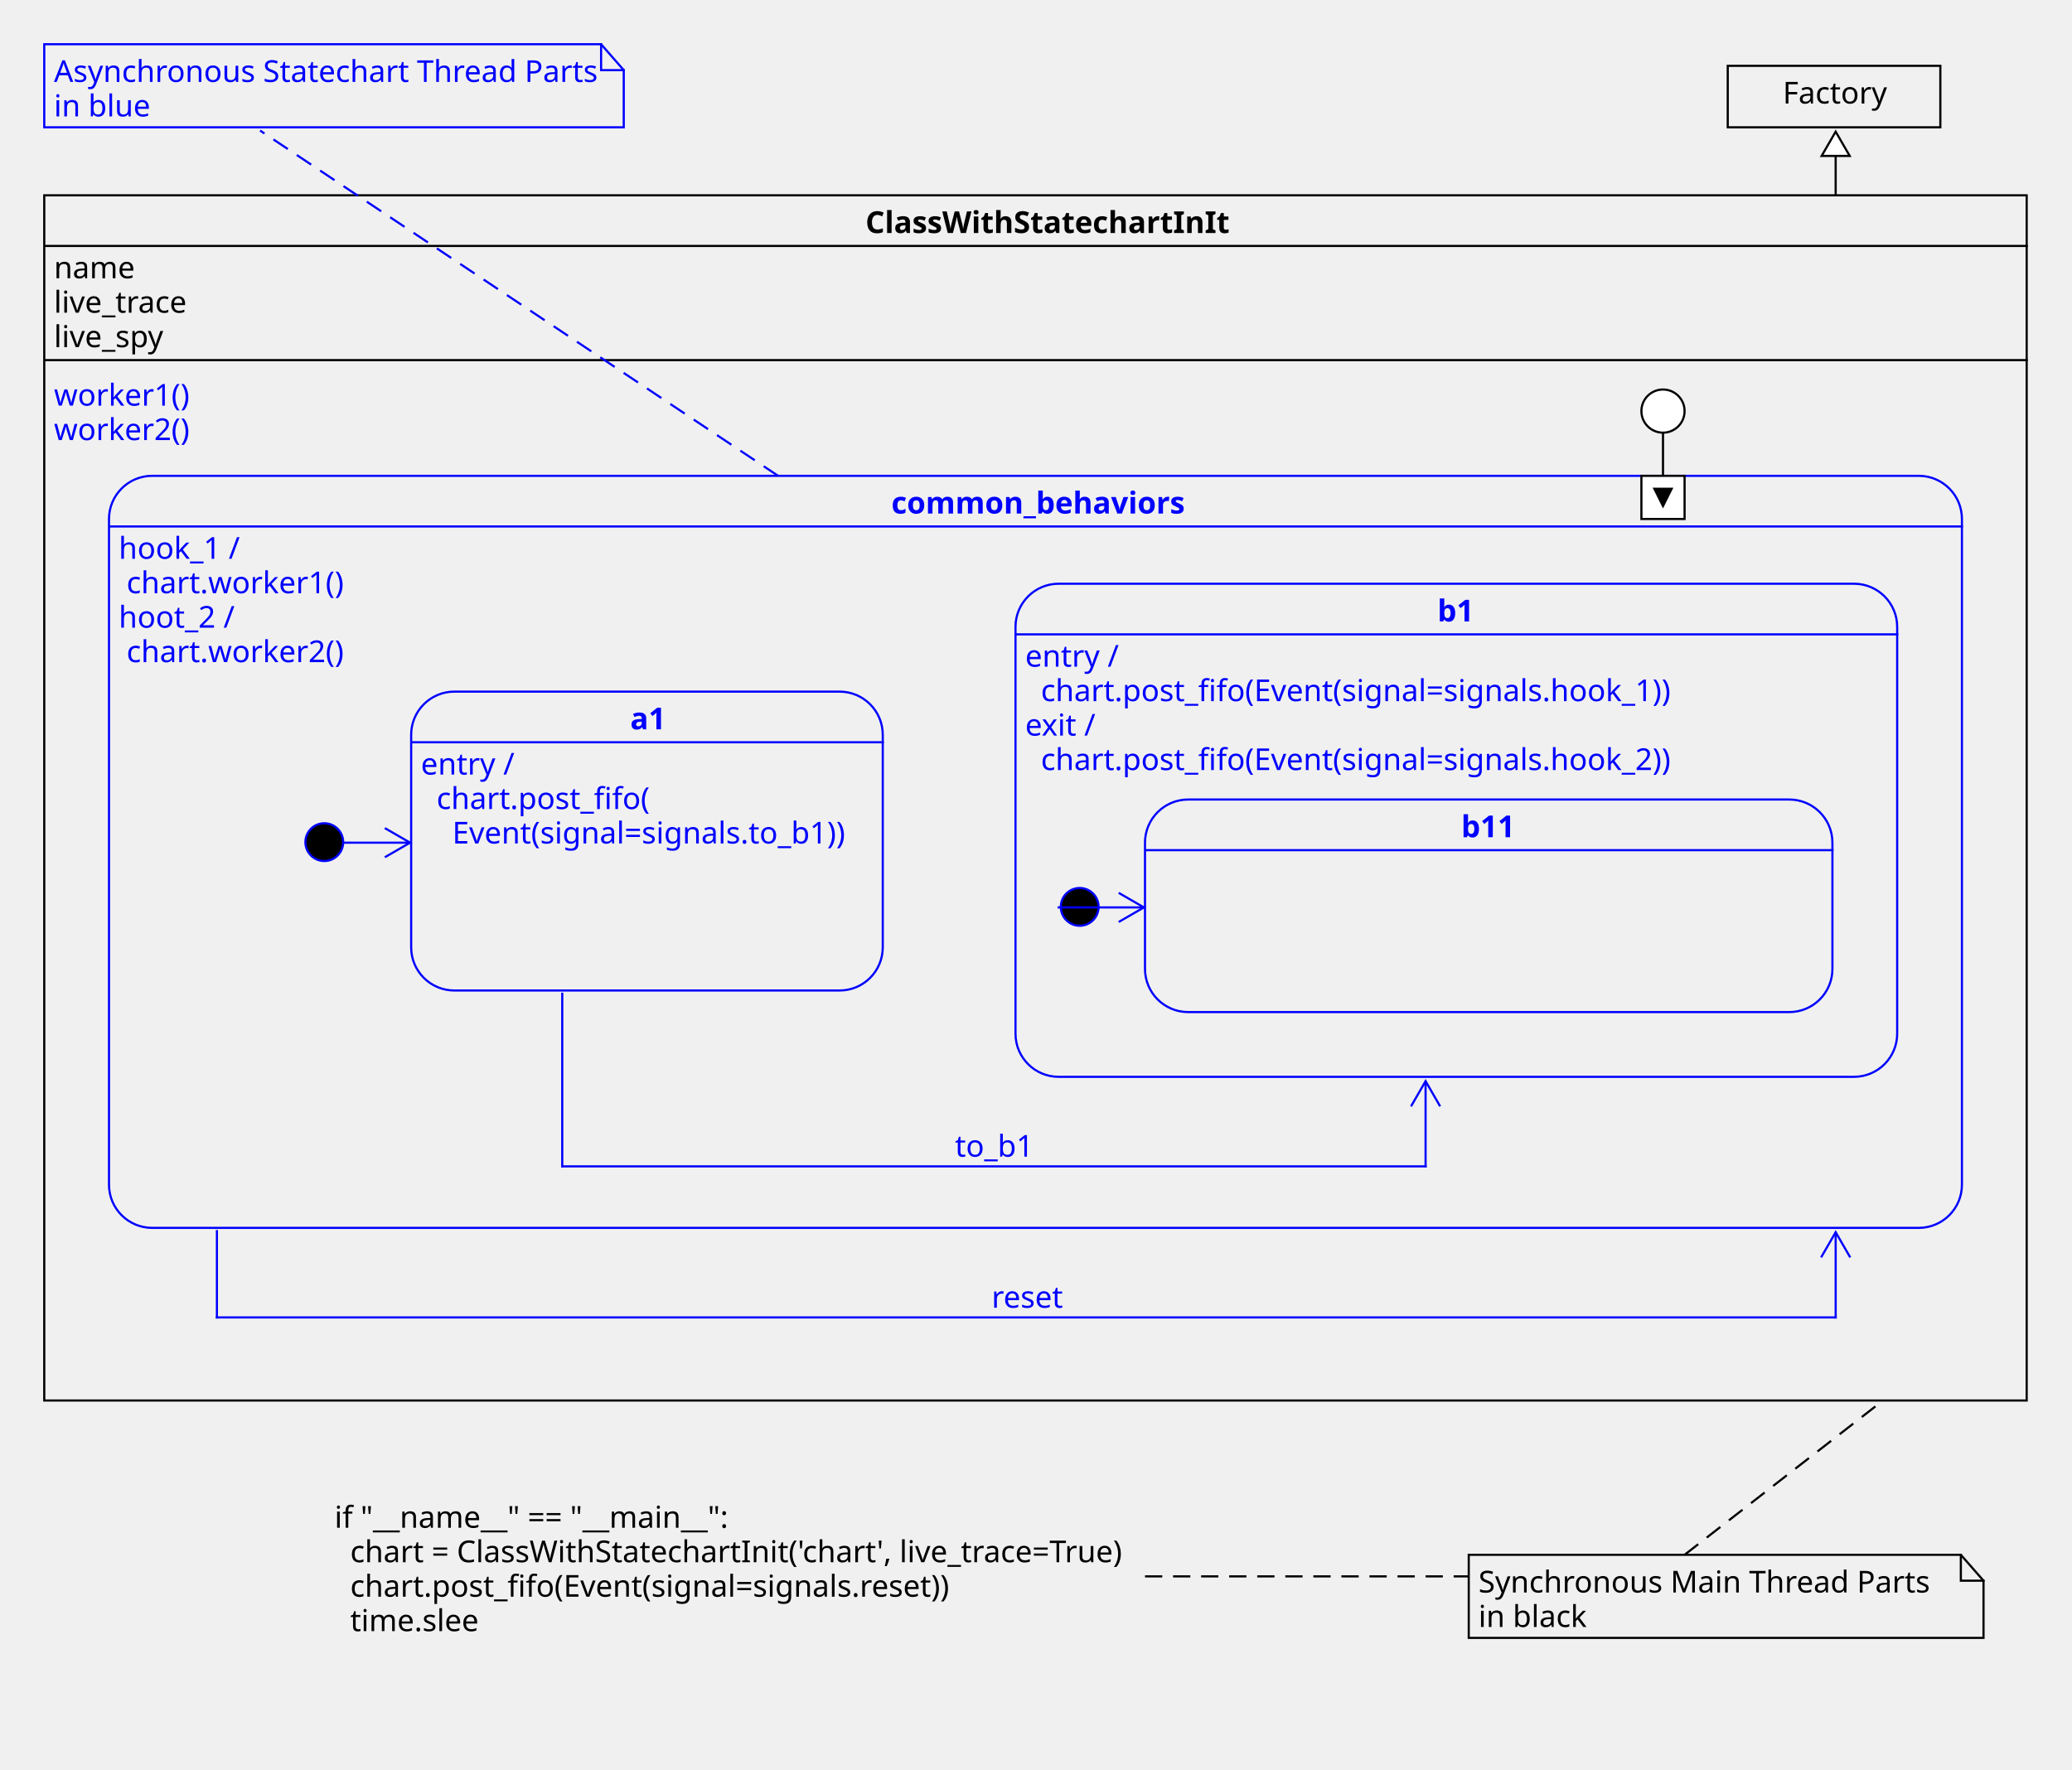
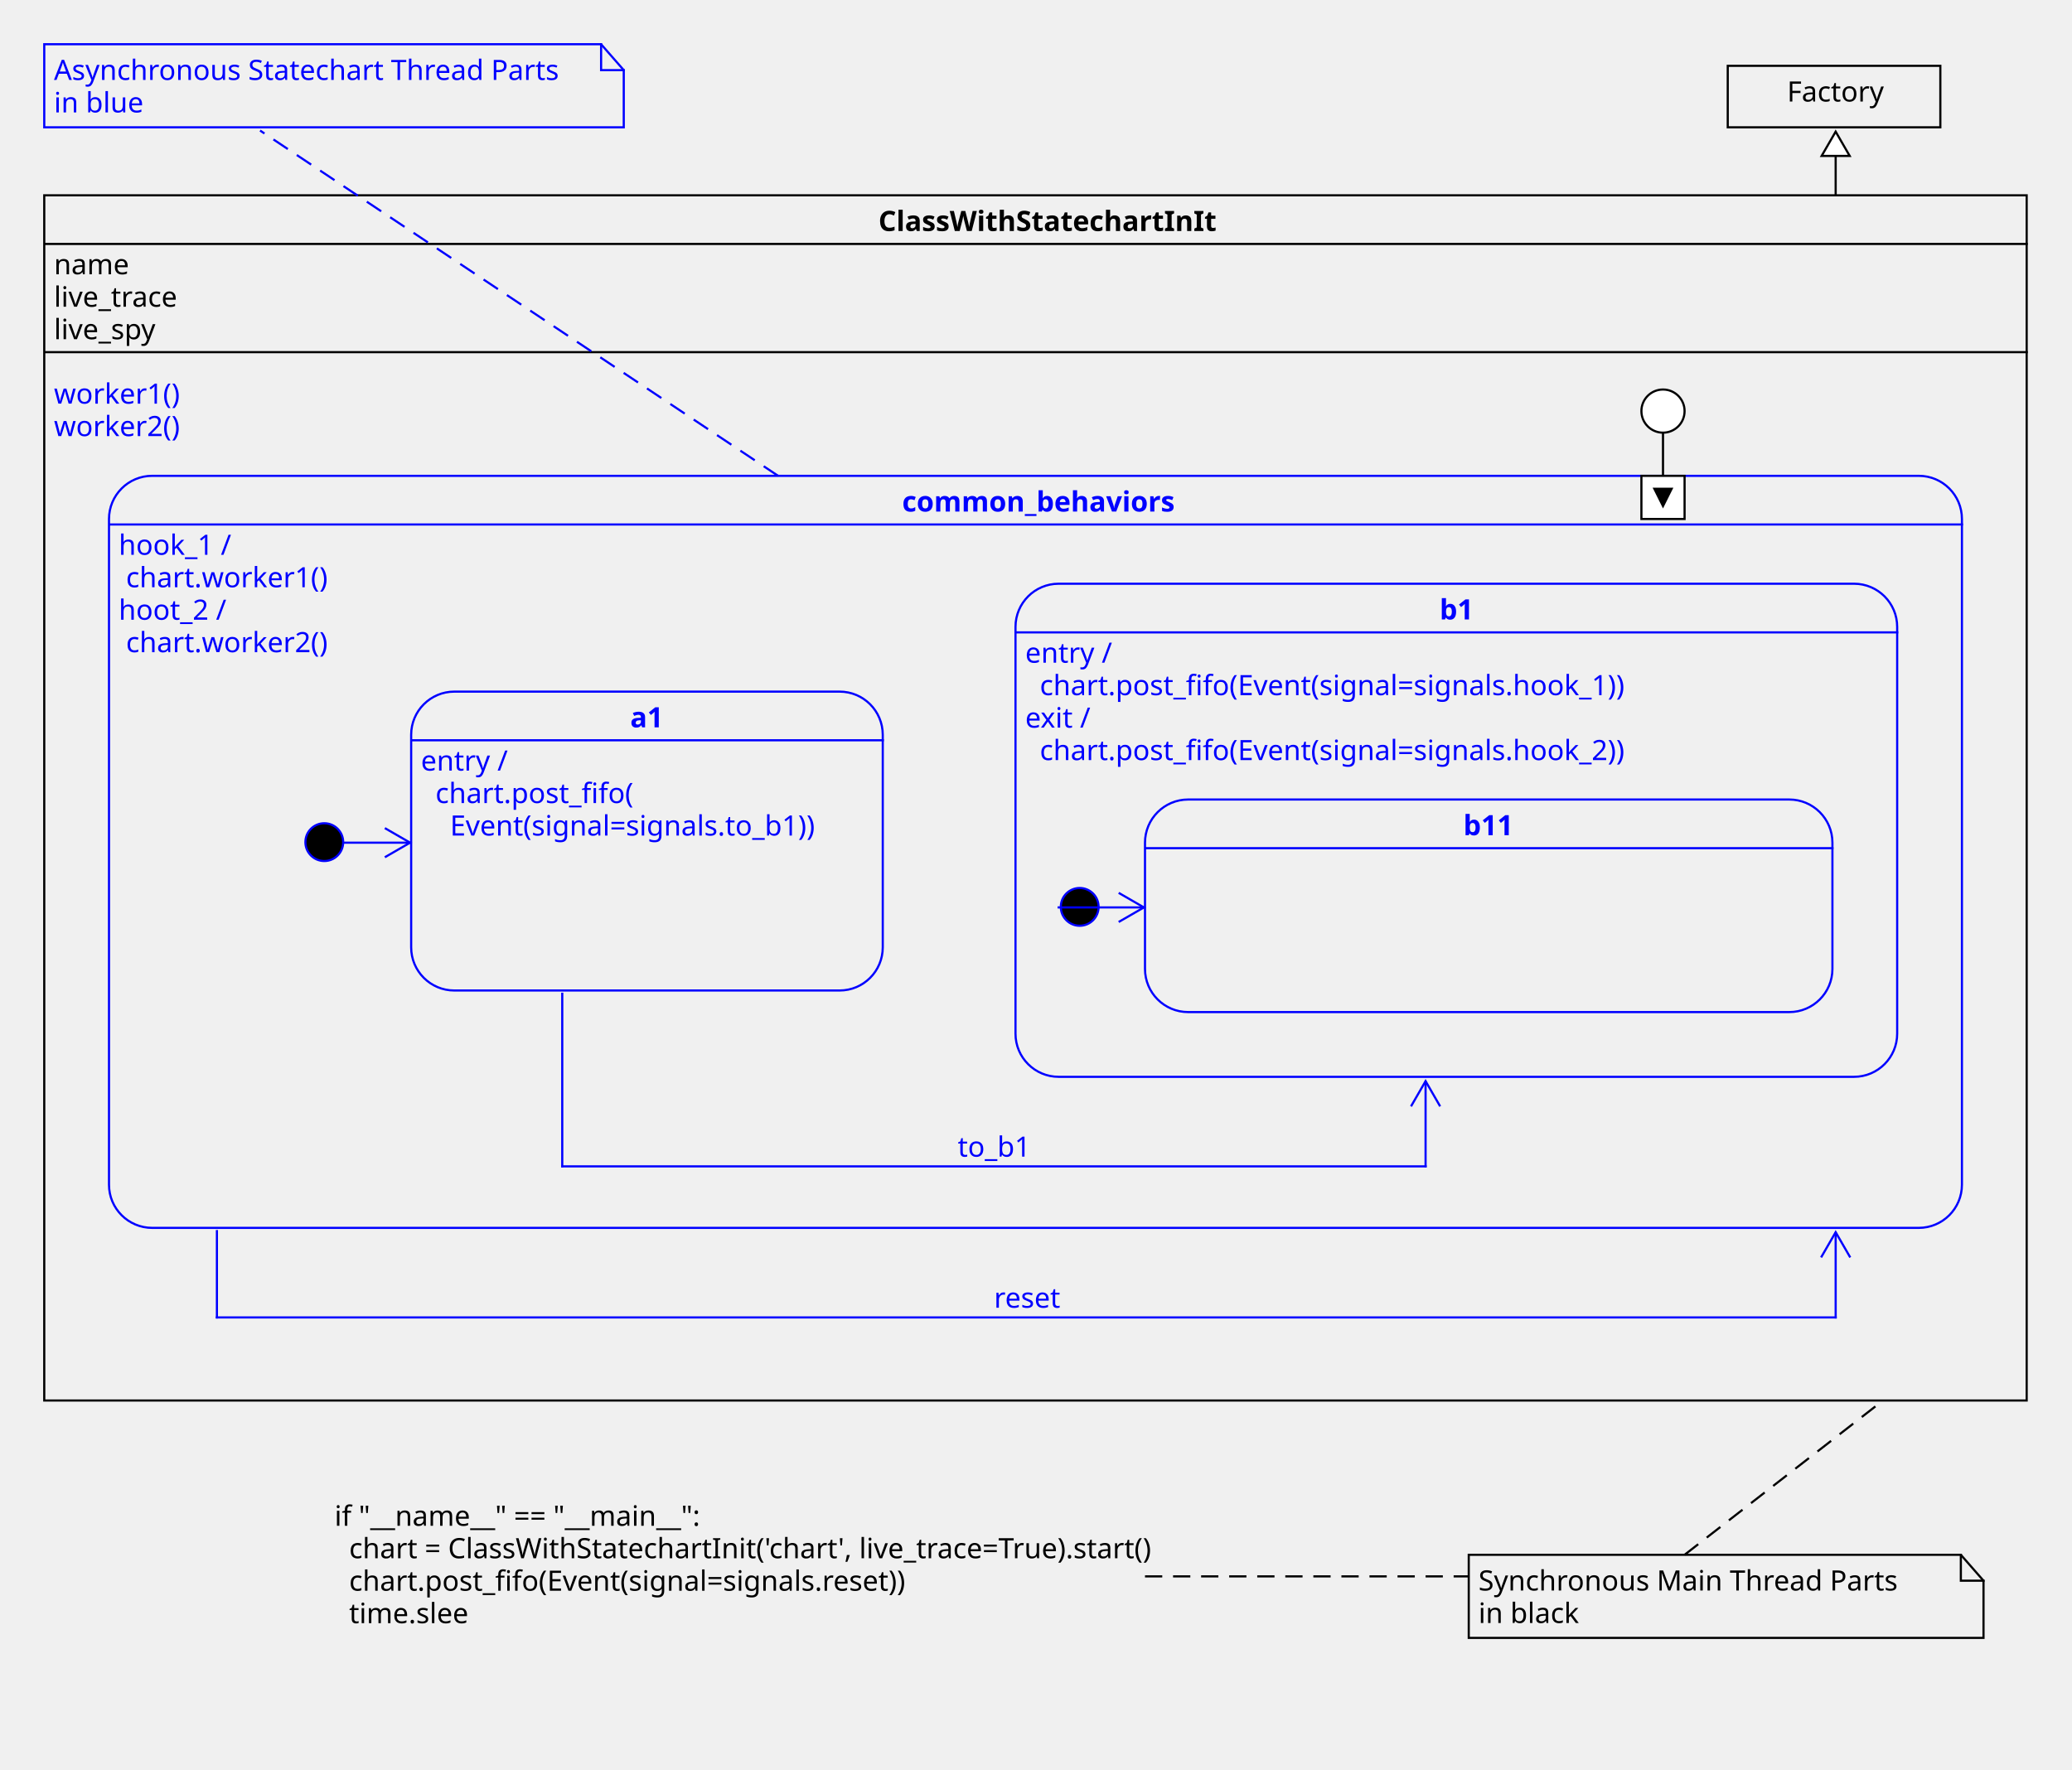
<svg xmlns="http://www.w3.org/2000/svg" fill-opacity="1" color-rendering="auto" color-interpolation="auto" text-rendering="auto" stroke="black" stroke-linecap="square" width="960" stroke-miterlimit="10" shape-rendering="auto" stroke-opacity="1" fill="black" stroke-dasharray="none" font-weight="normal" stroke-width="1" viewBox="330 50 960 820" height="820" font-family="'Dialog'" font-style="normal" stroke-linejoin="miter" font-size="12px" stroke-dashoffset="0" image-rendering="auto">
  <defs id="genericDefs" />
  <g>
    <defs id="defs1">
      <clipPath clipPathUnits="userSpaceOnUse" id="clipPath1">
        <path d="M0 0 L2147483647 0 L2147483647 2147483647 L0 2147483647 L0 0 Z" />
      </clipPath>
      <clipPath clipPathUnits="userSpaceOnUse" id="clipPath2">
        <path d="M0 0 L0 30 L100 30 L100 0 Z" />
      </clipPath>
      <clipPath clipPathUnits="userSpaceOnUse" id="clipPath3">
        <path d="M0 0 L0 20 L20 20 L20 0 Z" />
      </clipPath>
      <clipPath clipPathUnits="userSpaceOnUse" id="clipPath4">
        <path d="M0 0 L0 30 L70 30 L70 0 Z" />
      </clipPath>
      <clipPath clipPathUnits="userSpaceOnUse" id="clipPath5">
        <path d="M0 0 L0 230 L410 230 L410 0 Z" />
      </clipPath>
      <clipPath clipPathUnits="userSpaceOnUse" id="clipPath6">
        <path d="M0 0 L0 350 L860 350 L860 0 Z" />
      </clipPath>
      <clipPath clipPathUnits="userSpaceOnUse" id="clipPath7">
        <path d="M0 0 L0 560 L920 560 L920 0 Z" />
      </clipPath>
      <clipPath clipPathUnits="userSpaceOnUse" id="clipPath8">
        <path d="M0 0 L0 100 L320 100 L320 0 Z" />
      </clipPath>
      <clipPath clipPathUnits="userSpaceOnUse" id="clipPath9">
        <path d="M0 0 L0 140 L220 140 L220 0 Z" />
      </clipPath>
      <clipPath clipPathUnits="userSpaceOnUse" id="clipPath10">
        <path d="M0 0 L0 40 L80 40 L80 0 Z" />
      </clipPath>
      <clipPath clipPathUnits="userSpaceOnUse" id="clipPath11">
        <path d="M0 0 L0 70 L780 70 L780 0 Z" />
      </clipPath>
      <clipPath clipPathUnits="userSpaceOnUse" id="clipPath12">
        <path d="M0 0 L0 100 L120 100 L120 0 Z" />
      </clipPath>
      <clipPath clipPathUnits="userSpaceOnUse" id="clipPath13">
        <path d="M0 0 L0 110 L430 110 L430 0 Z" />
      </clipPath>
      <clipPath clipPathUnits="userSpaceOnUse" id="clipPath14">
        <path d="M0 0 L0 30 L180 30 L180 0 Z" />
      </clipPath>
      <clipPath clipPathUnits="userSpaceOnUse" id="clipPath15">
        <path d="M0 0 L0 60 L30 60 L30 0 Z" />
      </clipPath>
      <clipPath clipPathUnits="userSpaceOnUse" id="clipPath16">
        <path d="M0 0 L0 70 L30 70 L30 0 Z" />
      </clipPath>
      <clipPath clipPathUnits="userSpaceOnUse" id="clipPath17">
        <path d="M0 0 L0 40 L240 40 L240 0 Z" />
      </clipPath>
      <clipPath clipPathUnits="userSpaceOnUse" id="clipPath18">
        <path d="M0 0 L0 190 L270 190 L270 0 Z" />
      </clipPath>
      <clipPath clipPathUnits="userSpaceOnUse" id="clipPath19">
        <path d="M0 0 L0 40 L270 40 L270 0 Z" />
      </clipPath>
      <clipPath clipPathUnits="userSpaceOnUse" id="clipPath20">
        <path d="M0 0 L0 110 L450 110 L450 0 Z" />
      </clipPath>
    </defs>
    <g fill="rgb(255,255,255)" fill-opacity="0" transform="translate(1130,80)" stroke-opacity="0" stroke="rgb(255,255,255)">
      <rect x="0.5" width="98.5" height="28.5" y="0.5" clip-path="url(#clipPath2)" stroke="none" />
    </g>
    <g transform="translate(1130,80)">
      <rect fill="none" x="0.5" width="98.5" height="28.5" y="0.5" clip-path="url(#clipPath2)" />
-       <text x="26" font-size="14px" y="17.969" clip-path="url(#clipPath2)" font-family="sans-serif" stroke="none" xml:space="preserve">Factory</text>
+       <text x="28" font-size="13px" y="17.047" clip-path="url(#clipPath2)" font-family="sans-serif" stroke="none" xml:space="preserve">Factory</text>
    </g>
    <g transform="translate(820,460)">
      <circle r="8.75" clip-path="url(#clipPath3)" cx="10.25" cy="10.25" stroke="none" />
      <circle fill="none" r="8.75" clip-path="url(#clipPath3)" cx="10.25" cy="10.25" stroke="blue" />
    </g>
    <g fill="blue" transform="translate(810,460)" stroke="blue">
      <path fill="none" d="M10.5 10.5 L49.5 10.5" clip-path="url(#clipPath4)" />
      <path fill="none" d="M38.742 17 L50 10.5 L38.742 4" clip-path="url(#clipPath4)" />
    </g>
    <g fill="rgb(255,255,255)" fill-opacity="0" transform="translate(800,320)" stroke-opacity="0" stroke="rgb(255,255,255)">
      <rect x="0.5" y="0.5" clip-path="url(#clipPath5)" width="408.5" rx="20" ry="20" height="228.5" stroke="none" />
    </g>
    <g fill="blue" transform="translate(800,320)" stroke="blue">
      <rect x="0.5" y="0.5" clip-path="url(#clipPath5)" fill="none" width="408.5" rx="20" ry="20" height="228.5" />
-       <text x="196" font-size="14px" y="17.969" clip-path="url(#clipPath5)" font-family="sans-serif" stroke="none" font-weight="bold" xml:space="preserve">b1</text>
-       <path fill="none" d="M1 23.969 L409 23.969" clip-path="url(#clipPath5)" />
-       <text x="5" font-size="14px" y="38.938" clip-path="url(#clipPath5)" font-family="sans-serif" stroke="none" xml:space="preserve">entry /</text>
-       <text x="5" font-size="14px" y="54.906" clip-path="url(#clipPath5)" font-family="sans-serif" stroke="none" xml:space="preserve">  chart.post_fifo(Event(signal=signals.hook_1))</text>
-       <text x="5" font-size="14px" y="70.875" clip-path="url(#clipPath5)" font-family="sans-serif" stroke="none" xml:space="preserve">exit / </text>
-       <text x="5" font-size="14px" y="86.844" clip-path="url(#clipPath5)" font-family="sans-serif" stroke="none" xml:space="preserve">  chart.post_fifo(Event(signal=signals.hook_2))</text>
+       <text x="197" font-size="13px" y="17.047" clip-path="url(#clipPath5)" font-family="sans-serif" stroke="none" font-weight="bold" xml:space="preserve">b1</text>
+       <path fill="none" d="M1 23.047 L409 23.047" clip-path="url(#clipPath5)" />
+       <text x="5" font-size="13px" y="37.094" clip-path="url(#clipPath5)" font-family="sans-serif" stroke="none" xml:space="preserve">entry /</text>
+       <text x="5" font-size="13px" y="52.141" clip-path="url(#clipPath5)" font-family="sans-serif" stroke="none" xml:space="preserve">  chart.post_fifo(Event(signal=signals.hook_1))</text>
+       <text x="5" font-size="13px" y="67.188" clip-path="url(#clipPath5)" font-family="sans-serif" stroke="none" xml:space="preserve">exit / </text>
+       <text x="5" font-size="13px" y="82.234" clip-path="url(#clipPath5)" font-family="sans-serif" stroke="none" xml:space="preserve">  chart.post_fifo(Event(signal=signals.hook_2))</text>
    </g>
    <g fill="rgb(255,255,255)" fill-opacity="0" transform="translate(380,270)" stroke-opacity="0" stroke="rgb(255,255,255)">
      <rect x="0.5" y="0.5" clip-path="url(#clipPath6)" width="858.5" rx="20" ry="20" height="348.5" stroke="none" />
    </g>
    <g fill="blue" transform="translate(380,270)" stroke="blue">
      <rect x="0.5" y="0.5" clip-path="url(#clipPath6)" fill="none" width="858.5" rx="20" ry="20" height="348.5" />
-       <text x="363" font-size="14px" y="17.969" clip-path="url(#clipPath6)" font-family="sans-serif" stroke="none" font-weight="bold" xml:space="preserve">common_behaviors</text>
-       <path fill="none" d="M1 23.969 L859 23.969" clip-path="url(#clipPath6)" />
-       <text x="5" font-size="14px" y="38.938" clip-path="url(#clipPath6)" font-family="sans-serif" stroke="none" xml:space="preserve">hook_1 / </text>
-       <text x="5" font-size="14px" y="54.906" clip-path="url(#clipPath6)" font-family="sans-serif" stroke="none" xml:space="preserve"> chart.worker1()</text>
-       <text x="5" font-size="14px" y="70.875" clip-path="url(#clipPath6)" font-family="sans-serif" stroke="none" xml:space="preserve">hoot_2 /</text>
-       <text x="5" font-size="14px" y="86.844" clip-path="url(#clipPath6)" font-family="sans-serif" stroke="none" xml:space="preserve"> chart.worker2()</text>
-       <text x="5" font-size="14px" y="118.781" clip-path="url(#clipPath6)" font-family="sans-serif" stroke="none" xml:space="preserve">  </text>
-       <text x="5" font-size="14px" y="134.75" clip-path="url(#clipPath6)" font-family="sans-serif" stroke="none" xml:space="preserve">  </text>
-       <text x="5" font-size="14px" y="166.688" clip-path="url(#clipPath6)" font-family="sans-serif" stroke="none" xml:space="preserve">  </text>
+       <text x="368" font-size="13px" y="17.047" clip-path="url(#clipPath6)" font-family="sans-serif" stroke="none" font-weight="bold" xml:space="preserve">common_behaviors</text>
+       <path fill="none" d="M1 23.047 L859 23.047" clip-path="url(#clipPath6)" />
+       <text x="5" font-size="13px" y="37.094" clip-path="url(#clipPath6)" font-family="sans-serif" stroke="none" xml:space="preserve">hook_1 / </text>
+       <text x="5" font-size="13px" y="52.141" clip-path="url(#clipPath6)" font-family="sans-serif" stroke="none" xml:space="preserve"> chart.worker1()</text>
+       <text x="5" font-size="13px" y="67.188" clip-path="url(#clipPath6)" font-family="sans-serif" stroke="none" xml:space="preserve">hoot_2 /</text>
+       <text x="5" font-size="13px" y="82.234" clip-path="url(#clipPath6)" font-family="sans-serif" stroke="none" xml:space="preserve"> chart.worker2()</text>
+       <text x="5" font-size="13px" y="112.328" clip-path="url(#clipPath6)" font-family="sans-serif" stroke="none" xml:space="preserve">  </text>
+       <text x="5" font-size="13px" y="127.375" clip-path="url(#clipPath6)" font-family="sans-serif" stroke="none" xml:space="preserve">  </text>
+       <text x="5" font-size="13px" y="157.469" clip-path="url(#clipPath6)" font-family="sans-serif" stroke="none" xml:space="preserve">  </text>
    </g>
    <g fill="rgb(255,255,255)" fill-opacity="0" transform="translate(350,140)" stroke-opacity="0" stroke="rgb(255,255,255)">
      <rect x="0.5" width="918.5" height="558.5" y="0.5" clip-path="url(#clipPath7)" stroke="none" />
    </g>
    <g transform="translate(350,140)">
      <rect fill="none" x="0.5" width="918.5" height="558.5" y="0.5" clip-path="url(#clipPath7)" />
-       <text x="381" font-size="14px" y="17.969" clip-path="url(#clipPath7)" font-family="sans-serif" stroke="none" font-weight="bold" xml:space="preserve">ClassWithStatechartInIt</text>
-       <path fill="none" d="M1 23.969 L919 23.969" clip-path="url(#clipPath7)" />
-       <text x="5" font-size="14px" y="38.938" clip-path="url(#clipPath7)" font-family="sans-serif" stroke="none" xml:space="preserve">name</text>
-       <text x="5" font-size="14px" y="54.906" clip-path="url(#clipPath7)" font-family="sans-serif" stroke="none" xml:space="preserve">live_trace</text>
-       <text x="5" font-size="14px" y="70.875" clip-path="url(#clipPath7)" font-family="sans-serif" stroke="none" xml:space="preserve">live_spy</text>
-       <path fill="none" d="M1 76.875 L919 76.875" clip-path="url(#clipPath7)" />
-       <text x="5" font-size="14px" y="107.812" clip-path="url(#clipPath7)" font-family="sans-serif" stroke="none" xml:space="preserve">  </text>
+       <text x="387" font-size="13px" y="17.047" clip-path="url(#clipPath7)" font-family="sans-serif" stroke="none" font-weight="bold" xml:space="preserve">ClassWithStatechartInIt</text>
+       <path fill="none" d="M1 23.047 L919 23.047" clip-path="url(#clipPath7)" />
+       <text x="5" font-size="13px" y="37.094" clip-path="url(#clipPath7)" font-family="sans-serif" stroke="none" xml:space="preserve">name</text>
+       <text x="5" font-size="13px" y="52.141" clip-path="url(#clipPath7)" font-family="sans-serif" stroke="none" xml:space="preserve">live_trace</text>
+       <text x="5" font-size="13px" y="67.188" clip-path="url(#clipPath7)" font-family="sans-serif" stroke="none" xml:space="preserve">live_spy</text>
+       <path fill="none" d="M1 73.188 L919 73.188" clip-path="url(#clipPath7)" />
+       <text x="5" font-size="13px" y="102.281" clip-path="url(#clipPath7)" font-family="sans-serif" stroke="none" xml:space="preserve">  </text>
    </g>
    <g fill="rgb(255,255,255)" fill-opacity="0" transform="translate(860,420)" stroke-opacity="0" stroke="rgb(255,255,255)">
      <rect x="0.5" y="0.5" clip-path="url(#clipPath8)" width="318.5" rx="20" ry="20" height="98.5" stroke="none" />
    </g>
    <g fill="blue" transform="translate(860,420)" stroke="blue">
      <rect x="0.5" y="0.5" clip-path="url(#clipPath8)" fill="none" width="318.5" rx="20" ry="20" height="98.5" />
-       <text x="147" font-size="14px" y="17.969" clip-path="url(#clipPath8)" font-family="sans-serif" stroke="none" font-weight="bold" xml:space="preserve">b11</text>
-       <path fill="none" d="M1 23.969 L319 23.969" clip-path="url(#clipPath8)" />
-       <text x="5" font-size="14px" y="54.906" clip-path="url(#clipPath8)" font-family="sans-serif" stroke="none" xml:space="preserve">    </text>
-       <text x="5" font-size="14px" y="70.875" clip-path="url(#clipPath8)" font-family="sans-serif" stroke="none" xml:space="preserve">   </text>
+       <text x="148" font-size="13px" y="17.047" clip-path="url(#clipPath8)" font-family="sans-serif" stroke="none" font-weight="bold" xml:space="preserve">b11</text>
+       <path fill="none" d="M1 23.047 L319 23.047" clip-path="url(#clipPath8)" />
+       <text x="5" font-size="13px" y="52.141" clip-path="url(#clipPath8)" font-family="sans-serif" stroke="none" xml:space="preserve">    </text>
+       <text x="5" font-size="13px" y="67.188" clip-path="url(#clipPath8)" font-family="sans-serif" stroke="none" xml:space="preserve">   </text>
    </g>
    <g fill="rgb(255,255,255)" fill-opacity="0" transform="translate(520,370)" stroke-opacity="0" stroke="rgb(255,255,255)">
      <rect x="0.5" y="0.5" clip-path="url(#clipPath9)" width="218.5" rx="20" ry="20" height="138.5" stroke="none" />
    </g>
    <g fill="blue" transform="translate(520,370)" stroke="blue">
      <rect x="0.5" y="0.5" clip-path="url(#clipPath9)" fill="none" width="218.5" rx="20" ry="20" height="138.5" />
-       <text x="102" font-size="14px" y="17.969" clip-path="url(#clipPath9)" font-family="sans-serif" stroke="none" font-weight="bold" xml:space="preserve">a1</text>
-       <path fill="none" d="M1 23.969 L219 23.969" clip-path="url(#clipPath9)" />
-       <text x="5" font-size="14px" y="38.938" clip-path="url(#clipPath9)" font-family="sans-serif" stroke="none" xml:space="preserve">entry /</text>
-       <text x="5" font-size="14px" y="54.906" clip-path="url(#clipPath9)" font-family="sans-serif" stroke="none" xml:space="preserve">  chart.post_fifo(</text>
-       <text x="5" font-size="14px" y="70.875" clip-path="url(#clipPath9)" font-family="sans-serif" stroke="none" xml:space="preserve">    Event(signal=signals.to_b1))</text>
-     </g>
-     <g fill="blue" font-size="14px" font-family="sans-serif" transform="translate(350,220)" stroke="blue">
-       <text x="5" xml:space="preserve" y="17.969" clip-path="url(#clipPath10)" stroke="none">worker1()</text>
-       <text x="5" xml:space="preserve" y="33.938" clip-path="url(#clipPath10)" stroke="none">worker2()</text>
+       <text x="102" font-size="13px" y="17.047" clip-path="url(#clipPath9)" font-family="sans-serif" stroke="none" font-weight="bold" xml:space="preserve">a1</text>
+       <path fill="none" d="M1 23.047 L219 23.047" clip-path="url(#clipPath9)" />
+       <text x="5" font-size="13px" y="37.094" clip-path="url(#clipPath9)" font-family="sans-serif" stroke="none" xml:space="preserve">entry /</text>
+       <text x="5" font-size="13px" y="52.141" clip-path="url(#clipPath9)" font-family="sans-serif" stroke="none" xml:space="preserve">  chart.post_fifo(</text>
+       <text x="5" font-size="13px" y="67.188" clip-path="url(#clipPath9)" font-family="sans-serif" stroke="none" xml:space="preserve">    Event(signal=signals.to_b1))</text>
+     </g>
+     <g fill="blue" font-size="13px" font-family="sans-serif" transform="translate(350,220)" stroke="blue">
+       <text x="5" xml:space="preserve" y="17.047" clip-path="url(#clipPath10)" stroke="none">worker1()</text>
+       <text x="5" xml:space="preserve" y="32.094" clip-path="url(#clipPath10)" stroke="none">worker2()</text>
    </g>
    <g fill="blue" transform="translate(420,610)" stroke="blue">
      <path fill="none" d="M10.5 10.5 L10.5 50.5" clip-path="url(#clipPath11)" />
      <path fill="none" d="M10.5 50.5 L760.5 50.5" clip-path="url(#clipPath11)" />
      <path fill="none" d="M760.5 50.5 L760.5 11.5" clip-path="url(#clipPath11)" />
      <path fill="none" d="M767 22.258 L760.5 11 L754 22.258" clip-path="url(#clipPath11)" />
-       <text x="369.438" font-size="14px" y="46" clip-path="url(#clipPath11)" font-family="sans-serif" stroke="none" xml:space="preserve">reset</text>
+       <text x="370.55" font-size="13px" y="46" clip-path="url(#clipPath11)" font-family="sans-serif" stroke="none" xml:space="preserve">reset</text>
    </g>
    <g stroke-dasharray="8,5" stroke-miterlimit="5" transform="translate(1100,690)" stroke-linecap="butt">
      <path fill="none" d="M10.5 80.5 L100.5 10.5" clip-path="url(#clipPath12)" />
    </g>
    <g fill="blue" transform="translate(580,500)" stroke="blue">
      <path fill="none" d="M10.5 10.5 L10.5 90.5" clip-path="url(#clipPath13)" />
      <path fill="none" d="M10.5 90.5 L410.5 90.5" clip-path="url(#clipPath13)" />
      <path fill="none" d="M410.5 90.5 L410.5 51.5" clip-path="url(#clipPath13)" />
      <path fill="none" d="M417 62.258 L410.5 51 L404 62.258" clip-path="url(#clipPath13)" />
-       <text x="192.483" font-size="14px" y="86" clip-path="url(#clipPath13)" font-family="sans-serif" stroke="none" xml:space="preserve">to_b1</text>
+       <text x="193.734" font-size="13px" y="86" clip-path="url(#clipPath13)" font-family="sans-serif" stroke="none" xml:space="preserve">to_b1</text>
    </g>
    <g fill="blue" transform="translate(470,430)" stroke="blue">
      <path fill="none" d="M10.5 10.5 L49.5 10.5" clip-path="url(#clipPath4)" />
      <path fill="none" d="M38.742 17 L50 10.5 L38.742 4" clip-path="url(#clipPath4)" />
    </g>
    <g transform="translate(470,430)">
      <circle r="8.75" clip-path="url(#clipPath3)" cx="10.25" cy="10.25" stroke="none" />
      <circle fill="none" r="8.75" clip-path="url(#clipPath3)" cx="10.25" cy="10.25" stroke="blue" />
    </g>
    <g stroke-dasharray="8,5" stroke-miterlimit="5" transform="translate(850,770)" stroke-linecap="butt">
      <path fill="none" d="M10.5 10.5 L160.5 10.5" clip-path="url(#clipPath14)" />
    </g>
    <g transform="translate(1170,100)">
      <path fill="none" d="M10.5 11.5 L10.5 40.5" clip-path="url(#clipPath15)" />
      <path fill="white" d="M4 22.258 L10.5 11 L17 22.258 Z" clip-path="url(#clipPath15)" stroke="none" />
      <path fill="none" d="M4 22.258 L10.5 11 L17 22.258 Z" clip-path="url(#clipPath15)" />
    </g>
    <g transform="translate(1090,230)">
      <path fill="none" d="M10.5 11.5 L10.5 50.5" clip-path="url(#clipPath16)" />
      <circle fill="white" r="10" clip-path="url(#clipPath16)" cx="10.5" cy="10.5" stroke="none" />
      <circle fill="none" r="10" clip-path="url(#clipPath16)" cx="10.5" cy="10.5" />
      <rect x="0.5" y="40.5" clip-path="url(#clipPath16)" fill="white" width="20" height="20" stroke="none" />
      <rect fill="none" x="0.5" width="20" height="20" y="40.5" clip-path="url(#clipPath16)" />
      <path d="M6.5 46.5 L14.5 46.5 L10.5 54.5 Z" clip-path="url(#clipPath16)" stroke="none" />
      <path fill="none" d="M6.5 46.5 L14.5 46.5 L10.5 54.5 Z" clip-path="url(#clipPath16)" />
    </g>
    <g fill="rgb(255,255,255)" fill-opacity="0" transform="translate(1010,770)" stroke-opacity="0" stroke="rgb(255,255,255)">
      <path d="M0.5 0.5 L228.5 0.5 L239 12.5 L239 39 L0.5 39 Z" stroke="none" clip-path="url(#clipPath17)" />
    </g>
    <g transform="translate(1010,770)">
      <path fill="none" d="M0.5 0.5 L228.5 0.5 L239 12.5 L239 39 L0.5 39 Z" clip-path="url(#clipPath17)" />
      <path fill="none" d="M228.5 0.5 L228.5 12.5 L239 12.5" clip-path="url(#clipPath17)" />
-       <text x="5" font-size="14px" y="17.969" clip-path="url(#clipPath17)" font-family="sans-serif" stroke="none" xml:space="preserve">Synchronous Main Thread Parts</text>
-       <text x="5" font-size="14px" y="33.938" clip-path="url(#clipPath17)" font-family="sans-serif" stroke="none" xml:space="preserve">in black</text>
+       <text x="5" font-size="13px" y="17.047" clip-path="url(#clipPath17)" font-family="sans-serif" stroke="none" xml:space="preserve">Synchronous Main Thread Parts</text>
+       <text x="5" font-size="13px" y="32.094" clip-path="url(#clipPath17)" font-family="sans-serif" stroke="none" xml:space="preserve">in black</text>
    </g>
    <g fill="blue" stroke-miterlimit="5" stroke-dasharray="8,5" transform="translate(440,100)" stroke-linecap="butt" stroke="blue">
      <path fill="none" d="M250.5 170.5 L10.5 10.5" clip-path="url(#clipPath18)" />
    </g>
    <g fill="rgb(255,255,255)" fill-opacity="0" transform="translate(350,70)" stroke-opacity="0" stroke="rgb(255,255,255)">
      <path d="M0.5 0.5 L258.5 0.5 L269 12.5 L269 39 L0.5 39 Z" stroke="none" clip-path="url(#clipPath19)" />
    </g>
    <g fill="blue" transform="translate(350,70)" stroke="blue">
      <path fill="none" d="M0.5 0.5 L258.5 0.5 L269 12.5 L269 39 L0.5 39 Z" clip-path="url(#clipPath19)" />
      <path fill="none" d="M258.5 0.5 L258.5 12.5 L269 12.5" clip-path="url(#clipPath19)" />
-       <text x="5" font-size="14px" y="17.969" clip-path="url(#clipPath19)" font-family="sans-serif" stroke="none" xml:space="preserve">Asynchronous Statechart Thread Parts</text>
-       <text x="5" font-size="14px" y="33.938" clip-path="url(#clipPath19)" font-family="sans-serif" stroke="none" xml:space="preserve">in blue</text>
-     </g>
-     <g font-family="sans-serif" font-size="14px" transform="translate(480,740)">
-       <text x="5" xml:space="preserve" y="17.969" clip-path="url(#clipPath20)" stroke="none">if "__name__" == "__main__":</text>
-       <text x="5" xml:space="preserve" y="33.938" clip-path="url(#clipPath20)" stroke="none">  chart = ClassWithStatechartInit('chart', live_trace=True)</text>
-       <text x="5" xml:space="preserve" y="49.906" clip-path="url(#clipPath20)" stroke="none">  chart.post_fifo(Event(signal=signals.reset))</text>
-       <text x="5" xml:space="preserve" y="65.875" clip-path="url(#clipPath20)" stroke="none">  time.slee</text>
+       <text x="5" font-size="13px" y="17.047" clip-path="url(#clipPath19)" font-family="sans-serif" stroke="none" xml:space="preserve">Asynchronous Statechart Thread Parts</text>
+       <text x="5" font-size="13px" y="32.094" clip-path="url(#clipPath19)" font-family="sans-serif" stroke="none" xml:space="preserve">in blue</text>
+     </g>
+     <g font-family="sans-serif" font-size="13px" transform="translate(480,740)">
+       <text x="5" xml:space="preserve" y="17.047" clip-path="url(#clipPath20)" stroke="none">if "__name__" == "__main__":</text>
+       <text x="5" xml:space="preserve" y="32.094" clip-path="url(#clipPath20)" stroke="none">  chart = ClassWithStatechartInit('chart', live_trace=True).start()</text>
+       <text x="5" xml:space="preserve" y="47.141" clip-path="url(#clipPath20)" stroke="none">  chart.post_fifo(Event(signal=signals.reset))</text>
+       <text x="5" xml:space="preserve" y="62.188" clip-path="url(#clipPath20)" stroke="none">  time.slee</text>
    </g>
  </g>
</svg>
